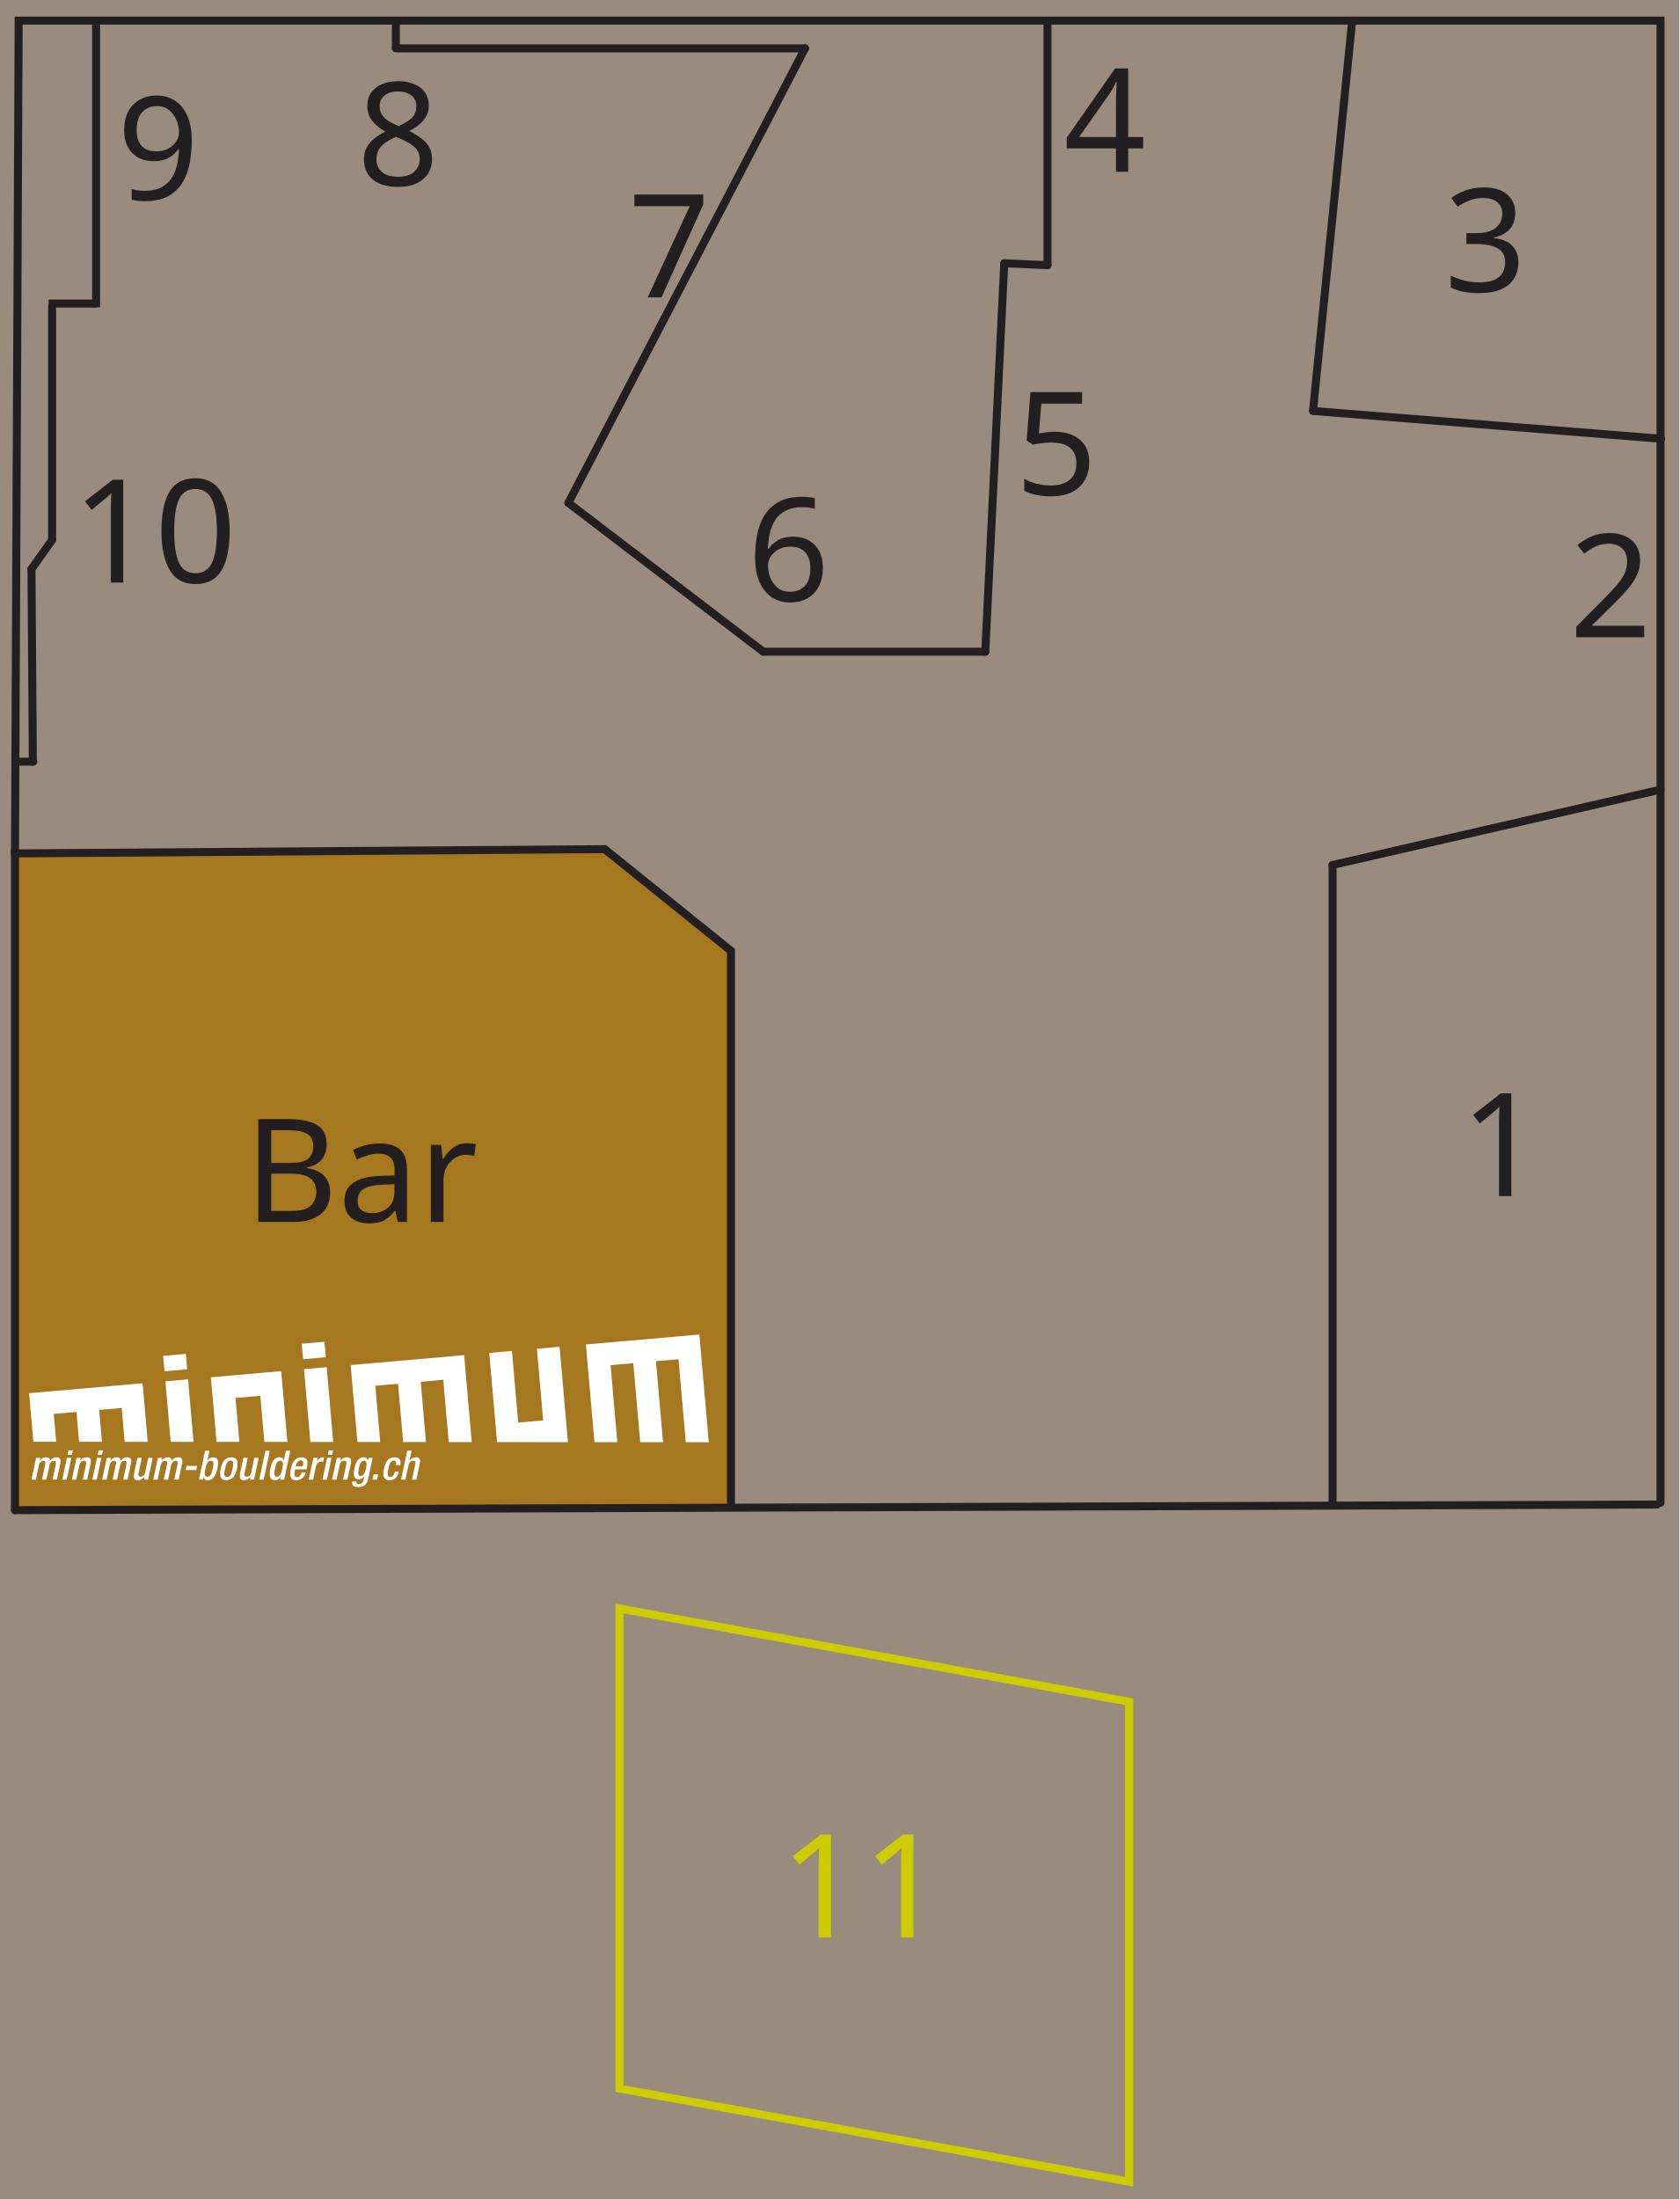
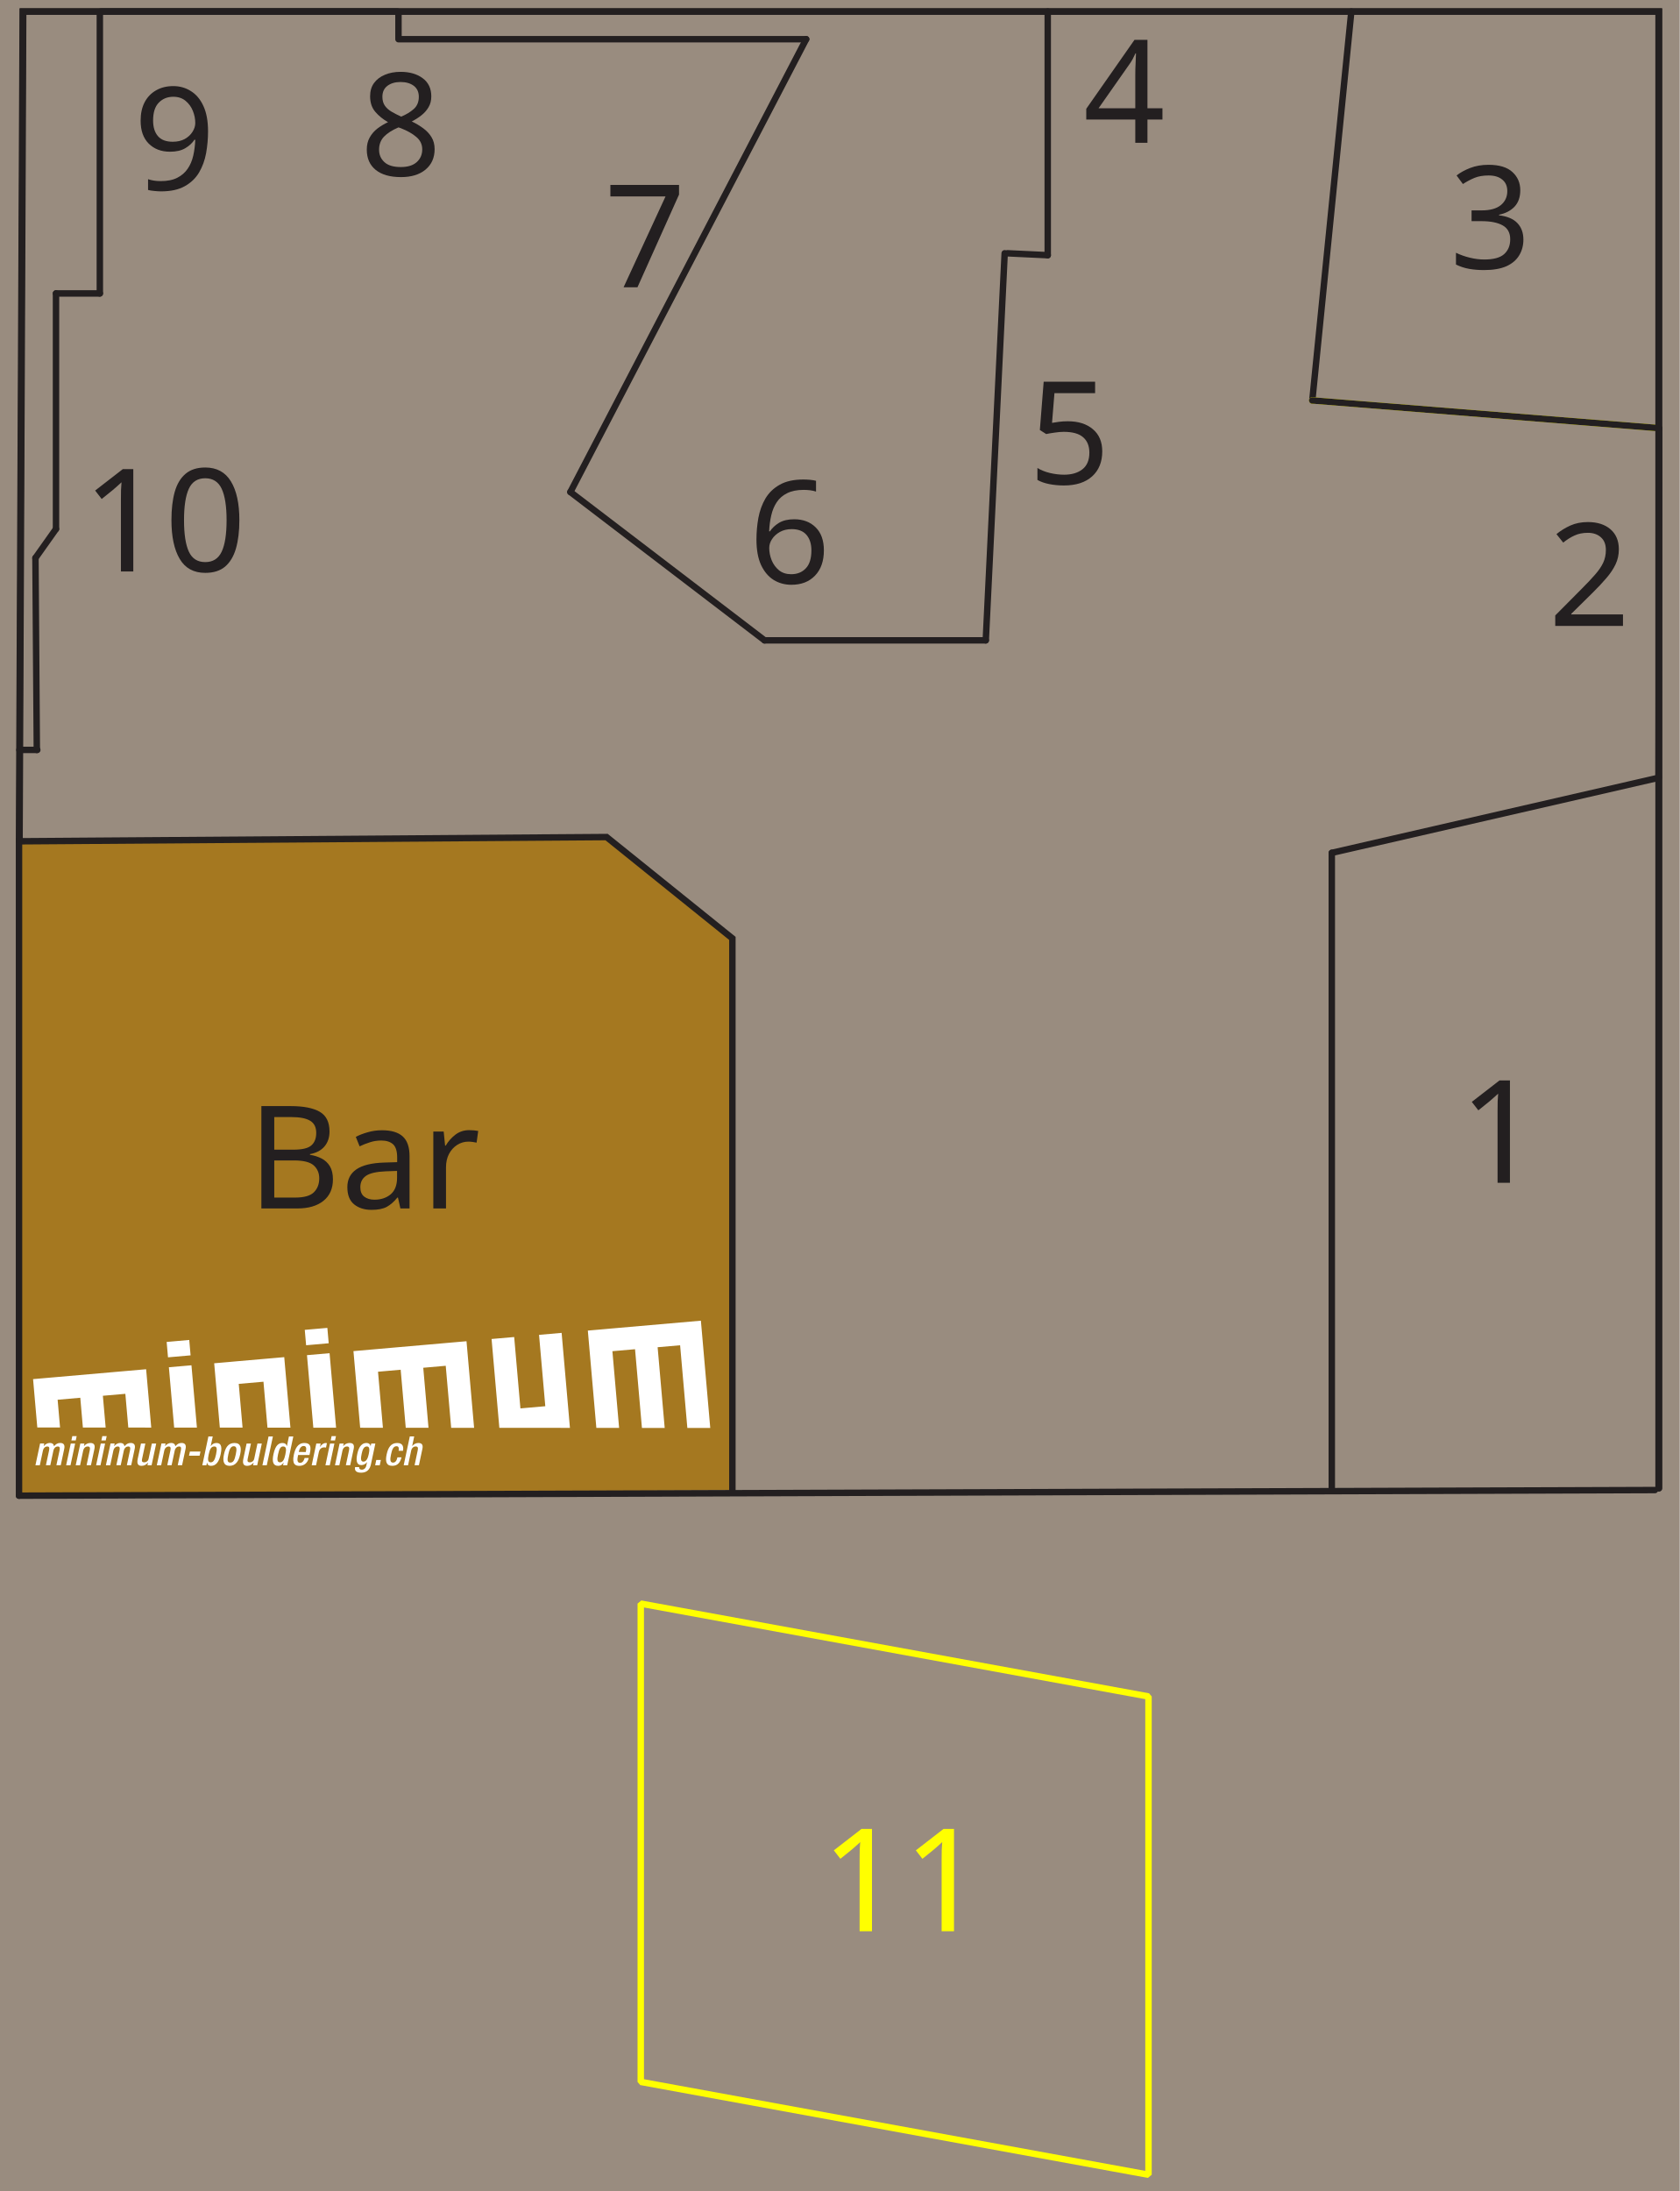
- <svg xmlns="http://www.w3.org/2000/svg" xmlns:xlink="http://www.w3.org/1999/xlink" version="1.1" id="Layer_1" x="0px" y="0px" width="210px" height="275px" viewBox="0 0 210 275" enable-background="new 0 0 210 275" xml:space="preserve">
-   <rect fill="#998C7F" width="210" height="275" />
-   <polyline fill="#A57820" stroke="#231F20" stroke-linecap="round" points="1.875,188.857 1.875,106.723 75.625,106.191   91.415,118.909 91.415,188.152 " />
-   <path fill="none" stroke="#231F20" d="M1.875,94.029" />
-   <path fill="none" stroke="#231F20" d="M1.875,114.418" />
-   <line fill="none" stroke="#231F20" stroke-linecap="round" x1="1.926" y1="95.255" x2="4.169" y2="95.253" />
-   <line fill="none" stroke="#231F20" stroke-linecap="round" x1="4.109" y1="95.253" x2="3.938" y2="71.161" />
-   <line fill="none" stroke="#231F20" stroke-linecap="round" x1="3.938" y1="71.161" x2="6.517" y2="67.522" />
-   <line fill="none" stroke="#231F20" stroke-linecap="round" x1="71.082" y1="62.886" x2="95.453" y2="81.5" />
-   <line fill="none" stroke="#231F20" stroke-linecap="round" x1="125.593" y1="32.92" x2="130.997" y2="33.161" />
-   <line fill="none" stroke="#231F20" stroke-linecap="round" x1="169.104" y1="2.578" x2="164.205" y2="51.39" />
-   <line fill="none" stroke="#231F20" stroke-linecap="round" x1="164.205" y1="51.39" x2="207.734" y2="54.868" />
-   <line fill="none" stroke="#231F20" stroke-linecap="round" x1="166.653" y1="108.174" x2="166.653" y2="188.152" />
-   <line fill="none" stroke="#231F20" stroke-linecap="round" x1="166.653" y1="108.174" x2="207.667" y2="98.75" />
+ <svg xmlns="http://www.w3.org/2000/svg" xmlns:xlink="http://www.w3.org/1999/xlink" version="1.1" id="Layer_1" x="0px" y="0px" width="260.787px" height="340.158px" viewBox="0 0 260.787 340.158" enable-background="new 0 0 260.787 340.158" xml:space="preserve">
+   <rect fill="#998C7F" width="260.787" height="340.158" />
+   <polyline fill="#A57820" stroke="#231F20" stroke-linecap="round" points="2.952,232.207 2.952,130.612 94.177,129.955   113.708,145.686 113.708,231.334 " />
+   <path fill="none" stroke="#231F20" d="M2.952,114.91" />
+   <path fill="none" stroke="#231F20" d="M2.952,140.13" />
+   <line fill="none" stroke="#231F20" stroke-linecap="round" x1="3.016" y1="116.427" x2="5.791" y2="116.425" />
+   <line fill="none" stroke="#231F20" stroke-linecap="round" x1="5.717" y1="116.425" x2="5.504" y2="86.625" />
+   <line fill="none" stroke="#231F20" stroke-linecap="round" x1="5.504" y1="86.625" x2="8.695" y2="82.124" />
+   <line fill="none" stroke="#231F20" stroke-linecap="round" x1="8.695" y1="82.124" x2="8.695" y2="45.557" />
+   <line fill="none" stroke="#231F20" stroke-linecap="round" x1="8.695" y1="45.557" x2="15.501" y2="45.557" />
+   <line fill="none" stroke="#231F20" stroke-linecap="round" x1="15.501" y1="45.557" x2="15.501" y2="2.229" />
+   <line fill="none" stroke="#231F20" stroke-linecap="round" x1="61.866" y1="2.229" x2="61.866" y2="5.79" />
+   <line fill="none" stroke="#231F20" stroke-linecap="round" x1="61.866" y1="6.084" x2="125.163" y2="6.084" />
+   <line fill="none" stroke="#231F20" stroke-linecap="round" x1="125.163" y1="6.084" x2="88.557" y2="76.388" />
+   <line fill="none" stroke="#231F20" stroke-linecap="round" x1="88.557" y1="76.388" x2="118.703" y2="99.414" />
+   <line fill="none" stroke="#231F20" stroke-linecap="round" x1="118.703" y1="99.414" x2="153.048" y2="99.414" />
+   <line fill="none" stroke="#231F20" stroke-linecap="round" x1="153.048" y1="99.414" x2="155.983" y2="39.323" />
+   <line fill="none" stroke="#231F20" stroke-linecap="round" x1="156.413" y1="39.323" x2="162.669" y2="39.62" />
+   <line fill="none" stroke="#231F20" stroke-linecap="round" x1="162.669" y1="39.62" x2="162.669" y2="1.792" />
+   <line fill="none" stroke="#231F20" stroke-linecap="round" x1="209.804" y1="1.792" x2="203.745" y2="62.169" />
+   <line fill="none" stroke="#FFFF00" stroke-linecap="round" stroke-linejoin="bevel" stroke-miterlimit="10" x1="203.745" y1="62.169" x2="257.588" y2="66.471" />
+   <line fill="none" stroke="#231F20" stroke-linecap="round" x1="206.772" y1="132.407" x2="206.772" y2="231.334" />
+   <line fill="none" stroke="#231F20" stroke-linecap="round" x1="206.772" y1="132.407" x2="257.504" y2="120.75" />
  <g>
-     <line fill="none" stroke="#231F20" stroke-linecap="round" x1="1.875" y1="188.857" x2="207.209" y2="188.152" />
+     <line fill="none" stroke="#231F20" stroke-linecap="round" x1="2.952" y1="232.207" x2="256.938" y2="231.334" />
  </g>
  <g>
    <g>
-       <text transform="matrix(1 0 0 1 182.6211 149.5869)" fill="#231F20" font-family="'MyriadPro-Regular'" font-size="18">1</text>
+       <text transform="matrix(1 0 0 1 226.5244 183.6323)" fill="#231F20" font-family="'MyriadPro-Regular'" font-size="22.265">1</text>
    </g>
  </g>
  <g>
    <g>
-       <text transform="matrix(1 0 0 1 126.9512 61.8867)" fill="#231F20" font-family="'MyriadPro-Regular'" font-size="18">5</text>
+       <text transform="matrix(1 0 0 1 159.6641 75.1519)" fill="#231F20" font-family="'MyriadPro-Regular'" font-size="22.265">5</text>
    </g>
  </g>
  <g>
    <g>
-       <text transform="matrix(1 0 0 1 133.0293 21.4795)" fill="#231F20" font-family="'MyriadPro-Regular'" font-size="18">4</text>
+       <text transform="matrix(1 0 0 1 168.1826 22.1714)" fill="#231F20" font-family="'MyriadPro-Regular'" font-size="22.265">4</text>
    </g>
  </g>
  <g>
-     <text transform="matrix(1 0 0 1 14.624 24.9722)" fill="#231F20" font-family="'MyriadPro-Regular'" font-size="18">9</text>
+     <text transform="matrix(1 0 0 1 20.7227 29.4917)" fill="#231F20" font-family="'MyriadPro-Regular'" font-size="22.265">9</text>
  </g>
  <g>
    <g>
-       <text transform="matrix(1 0 0 1 44.6421 23.1826)" fill="#231F20" font-family="'MyriadPro-Regular'" font-size="18">8</text>
+       <text transform="matrix(1 0 0 1 55.8535 27.2778)" fill="#231F20" font-family="'MyriadPro-Regular'" font-size="22.265">8</text>
    </g>
  </g>
  <g>
    <g>
-       <text transform="matrix(1 0 0 1 78.541 37.187)" fill="#231F20" font-family="'MyriadPro-Regular'" font-size="18">7</text>
+       <text transform="matrix(1 0 0 1 93.7842 44.6011)" fill="#231F20" font-family="'MyriadPro-Regular'" font-size="22.265">7</text>
    </g>
  </g>
  <g>
    <g>
-       <text transform="matrix(1 0 0 1 93.4512 75.1597)" fill="#231F20" font-family="'MyriadPro-Regular'" font-size="18">6</text>
+       <text transform="matrix(1 0 0 1 116.2266 90.5698)" fill="#231F20" font-family="'MyriadPro-Regular'" font-size="22.265">6</text>
    </g>
  </g>
  <g>
-     <text transform="matrix(1 0 0 1 9.0186 72.8555)" fill="#231F20" font-family="'MyriadPro-Regular'" font-size="18">10</text>
+     <text transform="matrix(1 0 0 1 12.7891 88.7202)" fill="#231F20" font-family="'MyriadPro-Regular'" font-size="22.265">10</text>
  </g>
  <g>
    <g>
-       <text transform="matrix(1 0 0 1 97.5352 242.2832)" fill="#CCCC00" font-family="'MyriadPro-Regular'" font-size="18">11</text>
+       <text transform="matrix(1 0 0 1 127.4761 299.8335)" fill="#FFFF00" font-family="'MyriadPro-Regular'" font-size="22.265">11</text>
    </g>
  </g>
-   <polygon fill="none" stroke="#CCCC00" stroke-linecap="round" points="141.202,272.842 77.473,261.188 77.473,201.158   141.202,212.812 " />
-   <text transform="matrix(1 0 0 1 30.5527 152.8066)" fill="#231F20" font-family="'MyriadPro-Regular'" font-size="18">Bar</text>
+   <polygon fill="none" stroke="#FFFF00" stroke-linecap="round" stroke-linejoin="bevel" stroke-miterlimit="10" points="  178.312,337.633 99.483,323.219 99.483,248.965 178.312,263.379 " />
+   <text transform="matrix(1 0 0 1 38.4248 187.6147)" fill="#231F20" font-family="'MyriadPro-Regular'" font-size="22.265">Bar</text>
  <g>
    <defs>
-       <rect id="SVGID_1_" x="3.639" y="166.896" width="85" height="19.078" />
+       <rect id="SVGID_1_" x="5.135" y="205.042" width="105.138" height="23.598" />
    </defs>
    <clipPath id="SVGID_2_">
      <use xlink:href="#SVGID_1_" overflow="visible" />
    </clipPath>
    <g clip-path="url(#SVGID_2_)">
      <g>
        <defs>
-           <rect id="SVGID_3_" x="-42.838" y="49.982" width="178.5" height="252.452" />
+           <rect id="SVGID_3_" x="-52.355" y="60.427" width="220.793" height="312.266" />
        </defs>
        <defs>
-           <rect id="SVGID_4_" x="-42.838" y="49.982" width="178.5" height="252.452" />
+           <rect id="SVGID_4_" x="-52.355" y="60.427" width="220.793" height="312.266" />
        </defs>
        <clipPath id="SVGID_5_">
          <use xlink:href="#SVGID_3_" overflow="visible" />
        </clipPath>
        <clipPath id="SVGID_6_" clip-path="url(#SVGID_5_)">
          <use xlink:href="#SVGID_4_" overflow="visible" />
        </clipPath>
-         <path clip-path="url(#SVGID_6_)" fill="#FFFFFF" d="M88.639,180.36l-1.084-12.417l-0.094-1.05l-11.355,0.994l-0.945,0.084     l-1.888,0.166c0,0,0.425,4.883,1.069,12.212l2.856,0.003l-0.841-9.629l2.842-0.248l0.864,9.88h2.857l-0.887-10.13l2.823-0.245     l0.908,10.378L88.639,180.36z M71.025,180.348l-0.102-1.176l-0.06-0.686l-0.882-10.062l-2.835,0.249l0.785,8.957l-1.952,0.171     l-0.968,0.085l-0.204,0.02l-0.783-8.96l-2.837,0.247l0.88,10.062l0.061,0.688l0.034,0.398L71.025,180.348z M58.996,180.34     l-0.952-10.868l-14.191,1.242c0,0,0.318,3.63,0.843,9.616l2.856,0.003l-0.615-7.032l2.843-0.25l0.637,7.282l2.856,0.005     l-0.658-7.535l2.82-0.249l0.683,7.786H58.996z M41.672,180.326l-0.817-9.353l-2.836,0.246l0.798,9.104L41.672,180.326z      M37.911,169.978l2.835-0.249l-0.169-1.93l-2.836,0.247L37.911,169.978z M35.942,180.322l-0.623-7.099l-0.061-0.686l-0.092-1.068     l-1.069,0.094l-1.207,0.105l-3.684,0.321l-0.945,0.086l-1.89,0.164l0.708,8.075l2.855,0.001l-0.479-5.489l3.103-0.271     l0.503,5.762L35.942,180.322z M24.204,180.314l-0.685-7.822l-2.833,0.246l0.663,7.574L24.204,180.314z M20.574,171.494     l2.835-0.248l-0.17-1.933l-2.834,0.25L20.574,171.494z M18.472,180.31l-0.55-6.275l-0.092-1.046l-11.357,0.994l-0.943,0.082     l-1.89,0.165c0,0,0.228,2.596,0.53,6.07l2.856,0.001l-0.304-3.483l2.843-0.249l0.326,3.735l2.858,0.002l-0.35-3.986l2.822-0.245     l0.37,4.234L18.472,180.31z" />
-         <path clip-path="url(#SVGID_6_)" fill="#FFFFFF" d="M3.937,185.042h0.549l0.389-1.831c0.074-0.355,0.325-0.532,0.542-0.532     c0.229,0,0.307,0.135,0.232,0.492l-0.397,1.869h0.55l0.389-1.829c0.073-0.356,0.325-0.532,0.548-0.532s0.3,0.135,0.226,0.491     l-0.397,1.868h0.548l0.44-2.073c0.113-0.526-0.125-0.724-0.51-0.724c-0.328,0-0.562,0.153-0.776,0.415     c-0.033-0.228-0.156-0.415-0.545-0.415c-0.259,0-0.549,0.147-0.736,0.39H4.971l0.069-0.319H4.518L3.937,185.042z M7.79,185.042     h0.547l0.581-2.728h-0.55L7.79,185.042z M8.449,181.93h0.547l0.116-0.547H8.565L8.449,181.93z M8.991,185.042h0.547l0.389-1.831     c0.076-0.355,0.325-0.532,0.55-0.532c0.273,0,0.351,0.135,0.273,0.492l-0.395,1.869h0.547l0.438-2.06     c0.116-0.549-0.106-0.736-0.523-0.736c-0.302,0-0.593,0.146-0.781,0.39h-0.015l0.067-0.321H9.571L8.991,185.042z M11.552,185.042     h0.549l0.578-2.728h-0.546L11.552,185.042z M12.213,181.93h0.547l0.119-0.547h-0.549L12.213,181.93z M12.779,185.042h0.548     l0.388-1.831c0.077-0.355,0.326-0.532,0.544-0.532c0.227,0,0.305,0.135,0.231,0.492l-0.399,1.869h0.548l0.389-1.829     c0.077-0.356,0.325-0.532,0.551-0.532c0.225,0,0.301,0.135,0.225,0.491l-0.396,1.868h0.547l0.441-2.073     c0.113-0.526-0.125-0.724-0.509-0.724c-0.329,0-0.566,0.153-0.779,0.415c-0.031-0.228-0.153-0.415-0.545-0.415     c-0.259,0-0.547,0.147-0.736,0.39h-0.016l0.067-0.319h-0.517L12.779,185.042z M17.997,185.042h0.517l0.578-2.728h-0.546     l-0.406,1.905c-0.064,0.305-0.309,0.455-0.542,0.455c-0.233,0-0.349-0.1-0.283-0.402l0.415-1.958h-0.548l-0.404,1.905     c-0.15,0.704,0.084,0.893,0.488,0.893c0.302,0,0.593-0.148,0.782-0.392h0.016L17.997,185.042z M19.168,185.042h0.546l0.39-1.831     c0.074-0.355,0.326-0.532,0.543-0.532c0.226,0,0.306,0.135,0.229,0.492l-0.395,1.869h0.545l0.39-1.829     c0.074-0.356,0.325-0.532,0.548-0.532c0.225,0,0.301,0.135,0.226,0.491l-0.396,1.868h0.546l0.441-2.073     c0.113-0.526-0.125-0.724-0.508-0.724c-0.329,0-0.565,0.153-0.778,0.415c-0.033-0.228-0.155-0.415-0.545-0.415     c-0.259,0-0.55,0.147-0.738,0.39h-0.013l0.067-0.319h-0.516L19.168,185.042z M23.211,183.837h1.329l0.111-0.518h-1.327     L23.211,183.837z M24.879,185.042h0.517l0.069-0.335h0.01c0.032,0.175,0.122,0.405,0.511,0.405c0.638,0,1.006-0.532,1.204-1.471     c0.259-1.21-0.128-1.396-0.544-1.396c-0.294,0-0.547,0.146-0.7,0.39h-0.012l0.258-1.209h-0.547L24.879,185.042z M25.675,183.709     c0.14-0.653,0.295-1.028,0.715-1.028c0.316,0,0.374,0.253,0.216,0.989c-0.131,0.616-0.295,1.005-0.675,1.005     C25.559,184.675,25.553,184.293,25.675,183.709 M27.599,183.678c-0.182,0.847-0.048,1.435,0.709,1.435     c0.759,0,1.144-0.588,1.323-1.435c0.18-0.847,0.083-1.433-0.714-1.433C28.126,182.245,27.777,182.831,27.599,183.678      M28.146,183.678c0.129-0.604,0.289-1.028,0.685-1.028c0.399,0,0.381,0.424,0.251,1.028c-0.147,0.695-0.289,1.029-0.688,1.029     C27.998,184.707,27.998,184.373,28.146,183.678 M31.255,185.042h0.517l0.578-2.728h-0.547l-0.404,1.905     c-0.065,0.305-0.311,0.455-0.544,0.455c-0.231,0-0.35-0.1-0.284-0.402l0.417-1.958H30.44l-0.405,1.905     c-0.148,0.704,0.084,0.893,0.491,0.893c0.302,0,0.593-0.148,0.781-0.392h0.016L31.255,185.042z M32.425,185.042h0.547l0.77-3.617     h-0.547L32.425,185.042z M35.019,185.042h0.517l0.77-3.617h-0.549l-0.257,1.21h-0.011c-0.05-0.244-0.242-0.39-0.537-0.39     c-0.413,0-0.879,0.187-1.137,1.396c-0.2,0.938-0.058,1.468,0.58,1.468c0.388,0,0.575-0.228,0.682-0.406h0.011L35.019,185.042z      M35.302,183.709c-0.125,0.584-0.292,0.966-0.666,0.966c-0.379,0-0.378-0.389-0.247-1.005c0.156-0.736,0.323-0.989,0.636-0.989     C35.444,182.681,35.44,183.056,35.302,183.709 M38.333,183.749l0.061-0.29c0.161-0.759,0.055-1.214-0.704-1.214     c-0.856,0-1.17,0.758-1.321,1.474c-0.268,1.261,0.255,1.394,0.702,1.394c0.594,0,1.037-0.381,1.165-0.983h-0.517     c-0.034,0.161-0.173,0.607-0.565,0.607c-0.407,0-0.356-0.464-0.277-0.83l0.032-0.157H38.333L38.333,183.749z M36.987,183.374     l0.014-0.055c0.074-0.355,0.254-0.698,0.603-0.698c0.31,0,0.365,0.265,0.293,0.606l-0.032,0.147L36.987,183.374L36.987,183.374z      M38.61,185.042h0.547l0.347-1.634c0.107-0.506,0.431-0.616,0.678-0.616c0.094,0,0.184,0.021,0.223,0.031l0.118-0.558     c-0.034-0.01-0.067-0.02-0.128-0.02c-0.309,0-0.552,0.191-0.739,0.495h-0.009l0.092-0.426h-0.55L38.61,185.042z M40.334,185.042     h0.545l0.581-2.728h-0.548L40.334,185.042z M40.994,181.93h0.547l0.117-0.547H41.11L40.994,181.93z M41.534,185.042h0.549     l0.39-1.831c0.074-0.355,0.325-0.532,0.548-0.532c0.276,0,0.352,0.135,0.276,0.492l-0.396,1.869h0.546l0.437-2.06     c0.117-0.549-0.104-0.736-0.519-0.736c-0.305,0-0.595,0.146-0.783,0.39h-0.017l0.067-0.321h-0.517L41.534,185.042z      M44.054,185.275c-0.046,0.223-0.059,0.698,0.753,0.698c0.734,0,1.104-0.399,1.244-1.063l0.551-2.596h-0.517l-0.072,0.335h-0.008     c-0.008-0.198-0.193-0.404-0.513-0.404c-0.775,0-1.039,0.805-1.165,1.402c-0.158,0.743-0.115,1.372,0.523,1.372     c0.265,0,0.548-0.138,0.698-0.374h0.008l-0.092,0.441c-0.067,0.312-0.287,0.511-0.57,0.511c-0.243,0-0.36-0.157-0.325-0.326     h-0.515V185.275z M44.886,183.591c0.107-0.505,0.261-0.912,0.656-0.912c0.38,0,0.33,0.492,0.236,0.938     c-0.091,0.43-0.252,0.968-0.676,0.968C44.697,184.585,44.789,184.058,44.886,183.591 M46.575,185.042h0.578l0.141-0.669h-0.577     L46.575,185.042z M49.371,184.047c-0.088,0.411-0.254,0.664-0.556,0.66c-0.396,0-0.374-0.427-0.247-1.029     c0.128-0.604,0.289-1.028,0.683-1.028c0.323-0.01,0.323,0.319,0.27,0.573h0.547c0.071-0.34,0.088-0.989-0.729-0.978     c-0.791,0-1.137,0.586-1.319,1.433c-0.18,0.847-0.082,1.435,0.709,1.435c0.673,0,0.984-0.413,1.158-1.065H49.371z      M50.157,185.042h0.549l0.39-1.831c0.073-0.355,0.325-0.532,0.549-0.532c0.274,0,0.352,0.135,0.275,0.492l-0.396,1.869h0.545     l0.438-2.06c0.117-0.549-0.106-0.736-0.52-0.736c-0.279,0-0.547,0.141-0.749,0.374l-0.012-0.011l0.253-1.186h-0.552     L50.157,185.042z" />
+         <path clip-path="url(#SVGID_6_)" fill="#FFFFFF" d="M110.273,221.696l-1.34-15.357l-0.116-1.3l-14.046,1.229l-1.169,0.104     l-2.336,0.205c0,0,0.525,6.04,1.322,15.106l3.533,0.003l-1.041-11.91l3.516-0.307l1.069,12.221h3.534l-1.097-12.53l3.491-0.304     l1.123,12.837L110.273,221.696z M88.487,221.68l-0.126-1.454l-0.074-0.847l-1.09-12.447l-3.507,0.308l0.971,11.079l-2.414,0.212     l-1.197,0.105l-0.251,0.023l-0.968-11.083l-3.51,0.306l1.089,12.445l0.075,0.851l0.042,0.493L88.487,221.68z M73.607,221.671     l-1.178-13.443l-17.553,1.537c0,0,0.393,4.489,1.042,11.895l3.533,0.003l-0.761-8.698l3.517-0.31l0.788,9.008l3.533,0.006     l-0.813-9.32l3.488-0.309l0.845,9.632H73.607z M52.179,221.654l-1.011-11.568l-3.508,0.305l0.987,11.262L52.179,221.654z      M47.527,208.854l3.507-0.309l-0.209-2.387l-3.508,0.306L47.527,208.854z M45.091,221.65l-0.77-8.781l-0.076-0.848l-0.113-1.321     l-1.322,0.116l-1.494,0.13l-4.556,0.397l-1.168,0.106l-2.338,0.203l0.875,9.988l3.531,0.001l-0.593-6.79l3.837-0.336l0.623,7.128     L45.091,221.65z M30.572,221.639l-0.847-9.675l-3.505,0.304l0.82,9.369L30.572,221.639z M26.083,210.729l3.507-0.307l-0.21-2.391     l-3.505,0.31L26.083,210.729z M23.482,221.634l-0.681-7.763l-0.114-1.294l-14.048,1.229l-1.167,0.102l-2.337,0.204     c0,0,0.282,3.211,0.656,7.509l3.533,0.001l-0.376-4.308l3.517-0.309l0.403,4.62l3.536,0.002l-0.433-4.93l3.491-0.304l0.457,5.238     L23.482,221.634z" />
+         <path clip-path="url(#SVGID_6_)" fill="#FFFFFF" d="M5.502,227.488h0.679l0.481-2.266c0.092-0.439,0.403-0.658,0.671-0.658     c0.283,0,0.379,0.166,0.287,0.608l-0.492,2.312h0.68l0.482-2.263c0.09-0.44,0.402-0.658,0.678-0.658s0.371,0.166,0.279,0.607     l-0.492,2.312h0.678l0.544-2.565c0.14-0.65-0.154-0.895-0.631-0.895c-0.406,0-0.695,0.189-0.959,0.514     c-0.041-0.282-0.193-0.514-0.674-0.514c-0.32,0-0.68,0.183-0.91,0.482H6.783l0.086-0.395H6.222L5.502,227.488z M10.269,227.488     h0.677l0.719-3.374h-0.68L10.269,227.488z M11.084,223.637h0.677l0.143-0.676h-0.677L11.084,223.637z M11.755,227.488h0.677     l0.481-2.266c0.094-0.439,0.402-0.658,0.681-0.658c0.338,0,0.435,0.166,0.338,0.608l-0.488,2.312h0.676l0.542-2.547     c0.143-0.679-0.132-0.911-0.647-0.911c-0.374,0-0.733,0.181-0.967,0.481H13.03l0.083-0.396h-0.64L11.755,227.488z      M14.923,227.488h0.679l0.715-3.374h-0.675L14.923,227.488z M15.741,223.637h0.677l0.147-0.676h-0.679L15.741,223.637z      M16.441,227.488h0.677l0.48-2.266c0.095-0.439,0.403-0.658,0.673-0.658c0.281,0,0.377,0.166,0.287,0.608l-0.494,2.312h0.678     l0.481-2.263c0.095-0.44,0.402-0.658,0.681-0.658s0.373,0.166,0.279,0.607l-0.489,2.312h0.677l0.545-2.565     c0.14-0.65-0.155-0.895-0.63-0.895c-0.406,0-0.7,0.189-0.963,0.514c-0.039-0.282-0.189-0.514-0.674-0.514     c-0.32,0-0.677,0.183-0.91,0.482h-0.02l0.083-0.395h-0.639L16.441,227.488z M22.895,227.488h0.64l0.715-3.374h-0.676     l-0.501,2.357c-0.079,0.376-0.382,0.562-0.671,0.562c-0.288,0-0.432-0.123-0.35-0.497l0.513-2.422h-0.678l-0.5,2.357     c-0.187,0.87,0.104,1.103,0.604,1.103c0.374,0,0.733-0.183,0.967-0.484h0.02L22.895,227.488z M24.344,227.488h0.676l0.482-2.266     c0.092-0.439,0.403-0.658,0.672-0.658c0.279,0,0.378,0.166,0.283,0.608l-0.489,2.312h0.675l0.482-2.263     c0.092-0.44,0.402-0.658,0.678-0.658c0.278,0,0.372,0.166,0.28,0.607l-0.49,2.312h0.676l0.545-2.565     c0.14-0.65-0.154-0.895-0.628-0.895c-0.408,0-0.699,0.189-0.963,0.514c-0.041-0.282-0.192-0.514-0.674-0.514     c-0.321,0-0.681,0.183-0.913,0.482h-0.016l0.083-0.395h-0.638L24.344,227.488z M29.344,225.997h1.644l0.138-0.64h-1.642     L29.344,225.997z M31.407,227.488h0.639l0.086-0.415h0.012c0.039,0.217,0.15,0.501,0.631,0.501c0.789,0,1.245-0.657,1.49-1.819     c0.32-1.495-0.158-1.726-0.673-1.726c-0.364,0-0.676,0.181-0.866,0.482h-0.014l0.319-1.496h-0.677L31.407,227.488z      M32.392,225.839c0.173-0.809,0.365-1.273,0.884-1.273c0.392,0,0.463,0.314,0.268,1.225c-0.162,0.763-0.365,1.242-0.835,1.242     C32.248,227.033,32.241,226.561,32.392,225.839 M34.771,225.8c-0.225,1.047-0.059,1.773,0.877,1.773     c0.939,0,1.415-0.727,1.637-1.773c0.222-1.048,0.102-1.772-0.884-1.772C35.423,224.028,34.992,224.752,34.771,225.8      M35.448,225.8c0.159-0.748,0.358-1.271,0.847-1.271c0.494,0,0.471,0.523,0.311,1.271c-0.182,0.86-0.357,1.272-0.852,1.272     C35.266,227.073,35.266,226.661,35.448,225.8 M39.294,227.488h0.639l0.715-3.374h-0.677l-0.5,2.357     c-0.081,0.376-0.384,0.562-0.673,0.562c-0.286,0-0.433-0.123-0.352-0.497l0.517-2.422h-0.677l-0.502,2.357     c-0.183,0.87,0.105,1.103,0.607,1.103c0.374,0,0.733-0.183,0.965-0.484h0.02L39.294,227.488z M40.742,227.488h0.677l0.952-4.475     h-0.676L40.742,227.488z M43.95,227.488h0.639l0.952-4.475h-0.68l-0.317,1.497h-0.014c-0.062-0.302-0.299-0.482-0.664-0.482     c-0.511,0-1.087,0.231-1.407,1.727c-0.247,1.162-0.071,1.816,0.717,1.816c0.48,0,0.712-0.281,0.844-0.502h0.013L43.95,227.488z      M44.299,225.839c-0.155,0.722-0.361,1.193-0.824,1.193c-0.469,0-0.467-0.479-0.305-1.242c0.193-0.91,0.399-1.225,0.786-1.225     C44.476,224.566,44.471,225.031,44.299,225.839 M48.05,225.888l0.075-0.358c0.199-0.939,0.068-1.502-0.87-1.502     c-1.059,0-1.447,0.938-1.635,1.823c-0.331,1.559,0.316,1.723,0.869,1.723c0.734,0,1.283-0.471,1.44-1.216H47.29     c-0.042,0.199-0.215,0.752-0.7,0.752c-0.503,0-0.44-0.574-0.343-1.027l0.04-0.194H48.05L48.05,225.888z M46.385,225.424     l0.017-0.067c0.091-0.44,0.314-0.864,0.746-0.864c0.383,0,0.451,0.327,0.362,0.751l-0.039,0.182L46.385,225.424L46.385,225.424z      M48.392,227.488h0.677l0.428-2.021c0.133-0.625,0.533-0.762,0.839-0.762c0.116,0,0.227,0.024,0.276,0.038l0.146-0.689     c-0.042-0.013-0.083-0.024-0.158-0.024c-0.382,0-0.684,0.237-0.914,0.613h-0.011l0.113-0.527h-0.68L48.392,227.488z      M50.525,227.488h0.674l0.718-3.374h-0.678L50.525,227.488z M51.341,223.637h0.676l0.145-0.676h-0.678L51.341,223.637z      M52.008,227.488h0.678l0.482-2.266c0.091-0.439,0.402-0.658,0.677-0.658c0.342,0,0.436,0.166,0.342,0.608l-0.491,2.312h0.675     l0.541-2.547c0.145-0.679-0.129-0.911-0.642-0.911c-0.377,0-0.736,0.181-0.968,0.481h-0.021l0.083-0.396h-0.64L52.008,227.488z      M55.125,227.776c-0.058,0.276-0.072,0.863,0.932,0.863c0.908,0,1.366-0.493,1.538-1.314l0.681-3.211h-0.639l-0.09,0.415h-0.01     c-0.011-0.246-0.239-0.501-0.634-0.501c-0.958,0-1.285,0.995-1.44,1.734c-0.196,0.919-0.143,1.697,0.646,1.697     c0.328,0,0.678-0.17,0.864-0.462h0.011l-0.114,0.546c-0.083,0.386-0.355,0.632-0.706,0.632c-0.3,0-0.446-0.195-0.402-0.404     h-0.638V227.776z M56.154,225.693c0.132-0.624,0.322-1.129,0.811-1.129c0.471,0,0.409,0.608,0.292,1.161     c-0.113,0.532-0.312,1.197-0.836,1.197C55.92,226.922,56.035,226.27,56.154,225.693 M58.244,227.488h0.715l0.173-0.827h-0.713     L58.244,227.488z M61.703,226.257c-0.109,0.508-0.314,0.821-0.688,0.815c-0.489,0-0.462-0.527-0.305-1.272     c0.158-0.748,0.357-1.271,0.845-1.271c0.399-0.013,0.399,0.395,0.333,0.708h0.677c0.088-0.42,0.109-1.224-0.902-1.209     c-0.979,0-1.407,0.725-1.632,1.772c-0.223,1.047-0.101,1.773,0.877,1.773c0.833,0,1.217-0.51,1.432-1.316H61.703z      M62.675,227.488h0.679l0.482-2.266c0.09-0.439,0.401-0.658,0.679-0.658c0.339,0,0.435,0.166,0.34,0.608l-0.49,2.312h0.674     l0.542-2.547c0.145-0.679-0.132-0.911-0.644-0.911c-0.345,0-0.677,0.174-0.926,0.463l-0.014-0.014l0.312-1.466h-0.683     L62.675,227.488z" />
      </g>
    </g>
  </g>
  <g>
    <g>
-       <text transform="matrix(1 0 0 1 180.6211 36.4683)" fill="#231F20" font-family="'MyriadPro-Regular'" font-size="18">3</text>
+       <text transform="matrix(1 0 0 1 225.0508 41.7104)" fill="#231F20" font-family="'MyriadPro-Regular'" font-size="22.265">3</text>
    </g>
  </g>
  <g>
-     <text transform="matrix(1 0 0 1 196.2656 79.6904)" fill="#231F20" font-family="'MyriadPro-Regular'" font-size="18">2</text>
+     <text transform="matrix(1 0 0 1 240.4023 97.1743)" fill="#231F20" font-family="'MyriadPro-Regular'" font-size="22.265">2</text>
  </g>
  <g>
-     <polyline fill="none" stroke="#231F20" stroke-linecap="round" points="207.667,187.929 207.667,2.578 2.333,2.578 1.875,106.723     " />
-     <path fill="none" stroke="#231F20" d="M206.941,188.634" />
+     <polyline fill="none" stroke="#231F20" stroke-linecap="round" points="257.504,231.058 257.504,1.792 3.519,1.792 2.952,130.612     " />
+     <path fill="none" stroke="#231F20" d="M256.606,231.93" />
  </g>
-   <line fill="none" stroke="#231F20" stroke-linecap="round" x1="130.997" y1="33.161" x2="130.997" y2="2.917" />
-   <line fill="none" stroke="#231F20" stroke-linecap="round" x1="123.22" y1="81.5" x2="125.593" y2="32.92" />
-   <line fill="none" stroke="#231F20" stroke-linecap="round" x1="95.453" y1="81.5" x2="123.22" y2="81.5" />
-   <line fill="none" stroke="#231F20" stroke-linecap="round" x1="100.676" y1="6.049" x2="71.082" y2="62.886" />
-   <line fill="none" stroke="#231F20" x1="49.503" y1="2.438" x2="49.503" y2="6.062" />
-   <line fill="none" stroke="#231F20" stroke-linecap="round" x1="49.503" y1="6.049" x2="100.676" y2="6.049" />
-   <line fill="none" stroke="#231F20" x1="12.02" y1="38.438" x2="12.02" y2="3.094" />
-   <line fill="none" stroke="#231F20" stroke-linecap="round" x1="6.517" y1="67.522" x2="6.517" y2="38.376" />
-   <line fill="none" stroke="#231F20" x1="6.082" y1="37.96" x2="12.02" y2="37.96" />
+   <g>
+     <polyline fill="none" stroke="#231F20" stroke-linecap="round" points="257.588,231.058 257.588,1.792 3.603,1.792 3.036,130.612     " />
+     <path fill="none" stroke="#231F20" d="M256.69,231.93" />
+   </g>
+   <line fill="none" stroke="#231F20" stroke-linecap="round" x1="15.632" y1="1.792" x2="61.707" y2="1.792" />
+   <line fill="none" stroke="#231F20" stroke-linecap="round" x1="257.588" y1="66.471" x2="257.504" y2="120.75" />
+   <line fill="none" stroke="#231F20" stroke-linecap="round" x1="203.745" y1="62.169" x2="257.588" y2="66.471" />
</svg>
